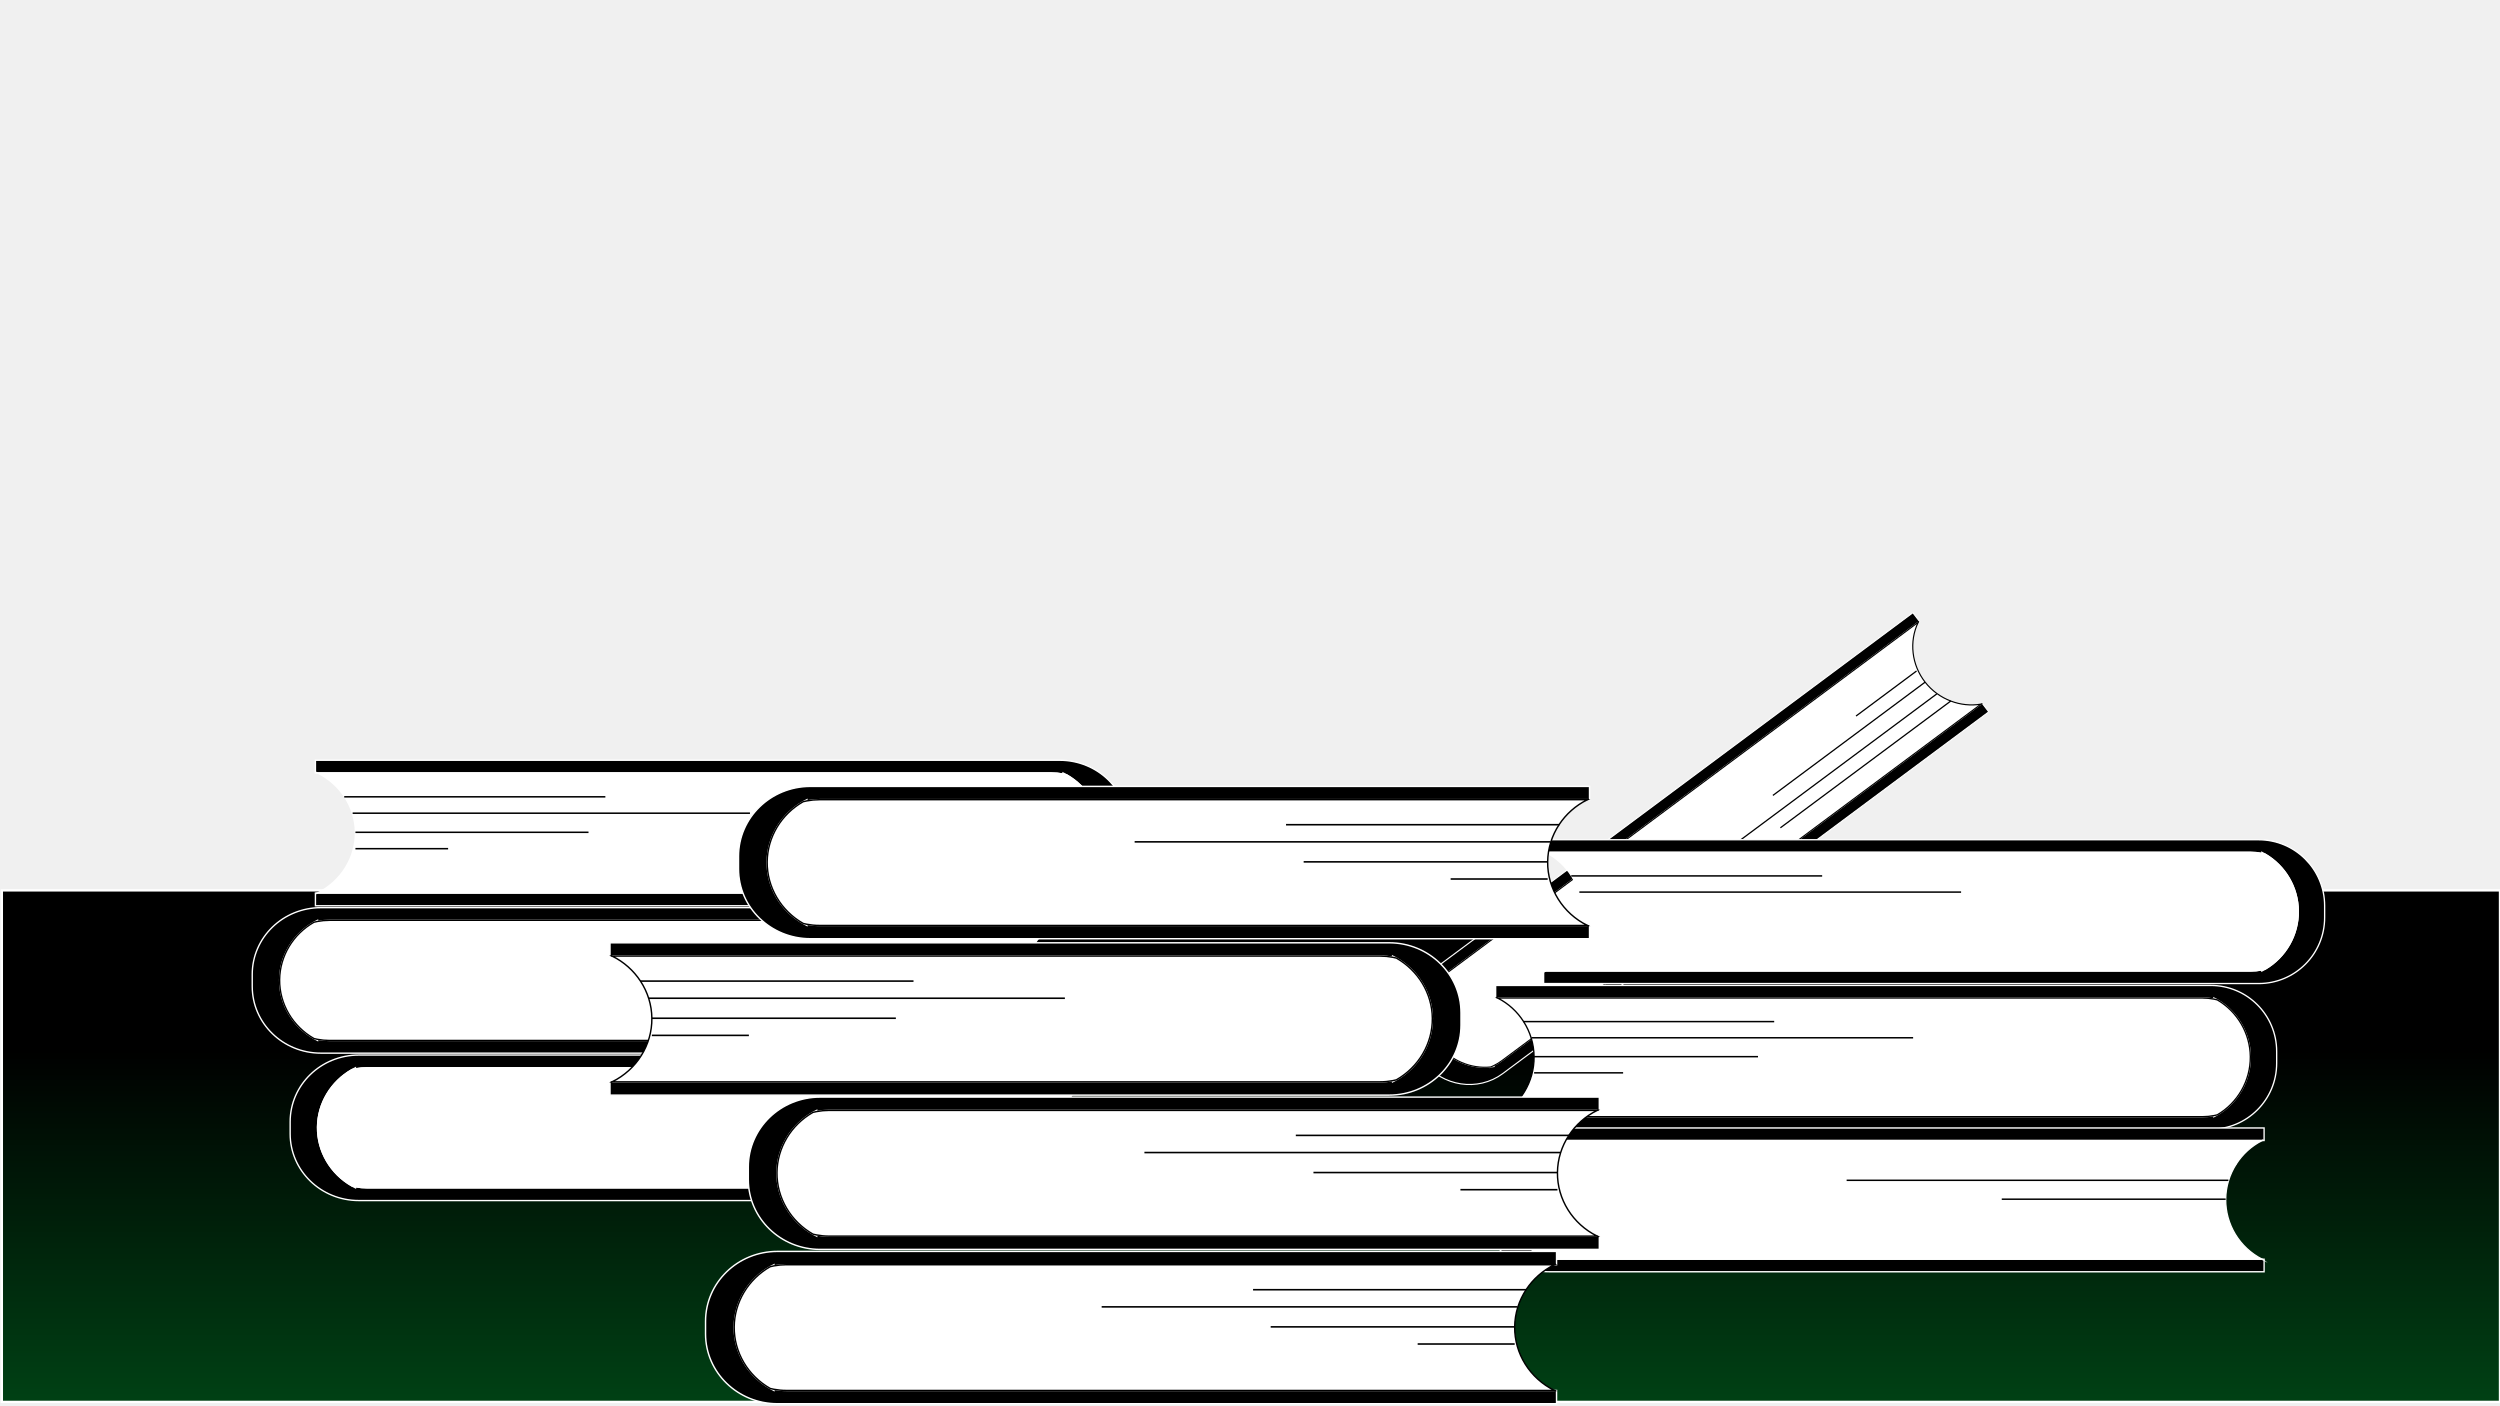
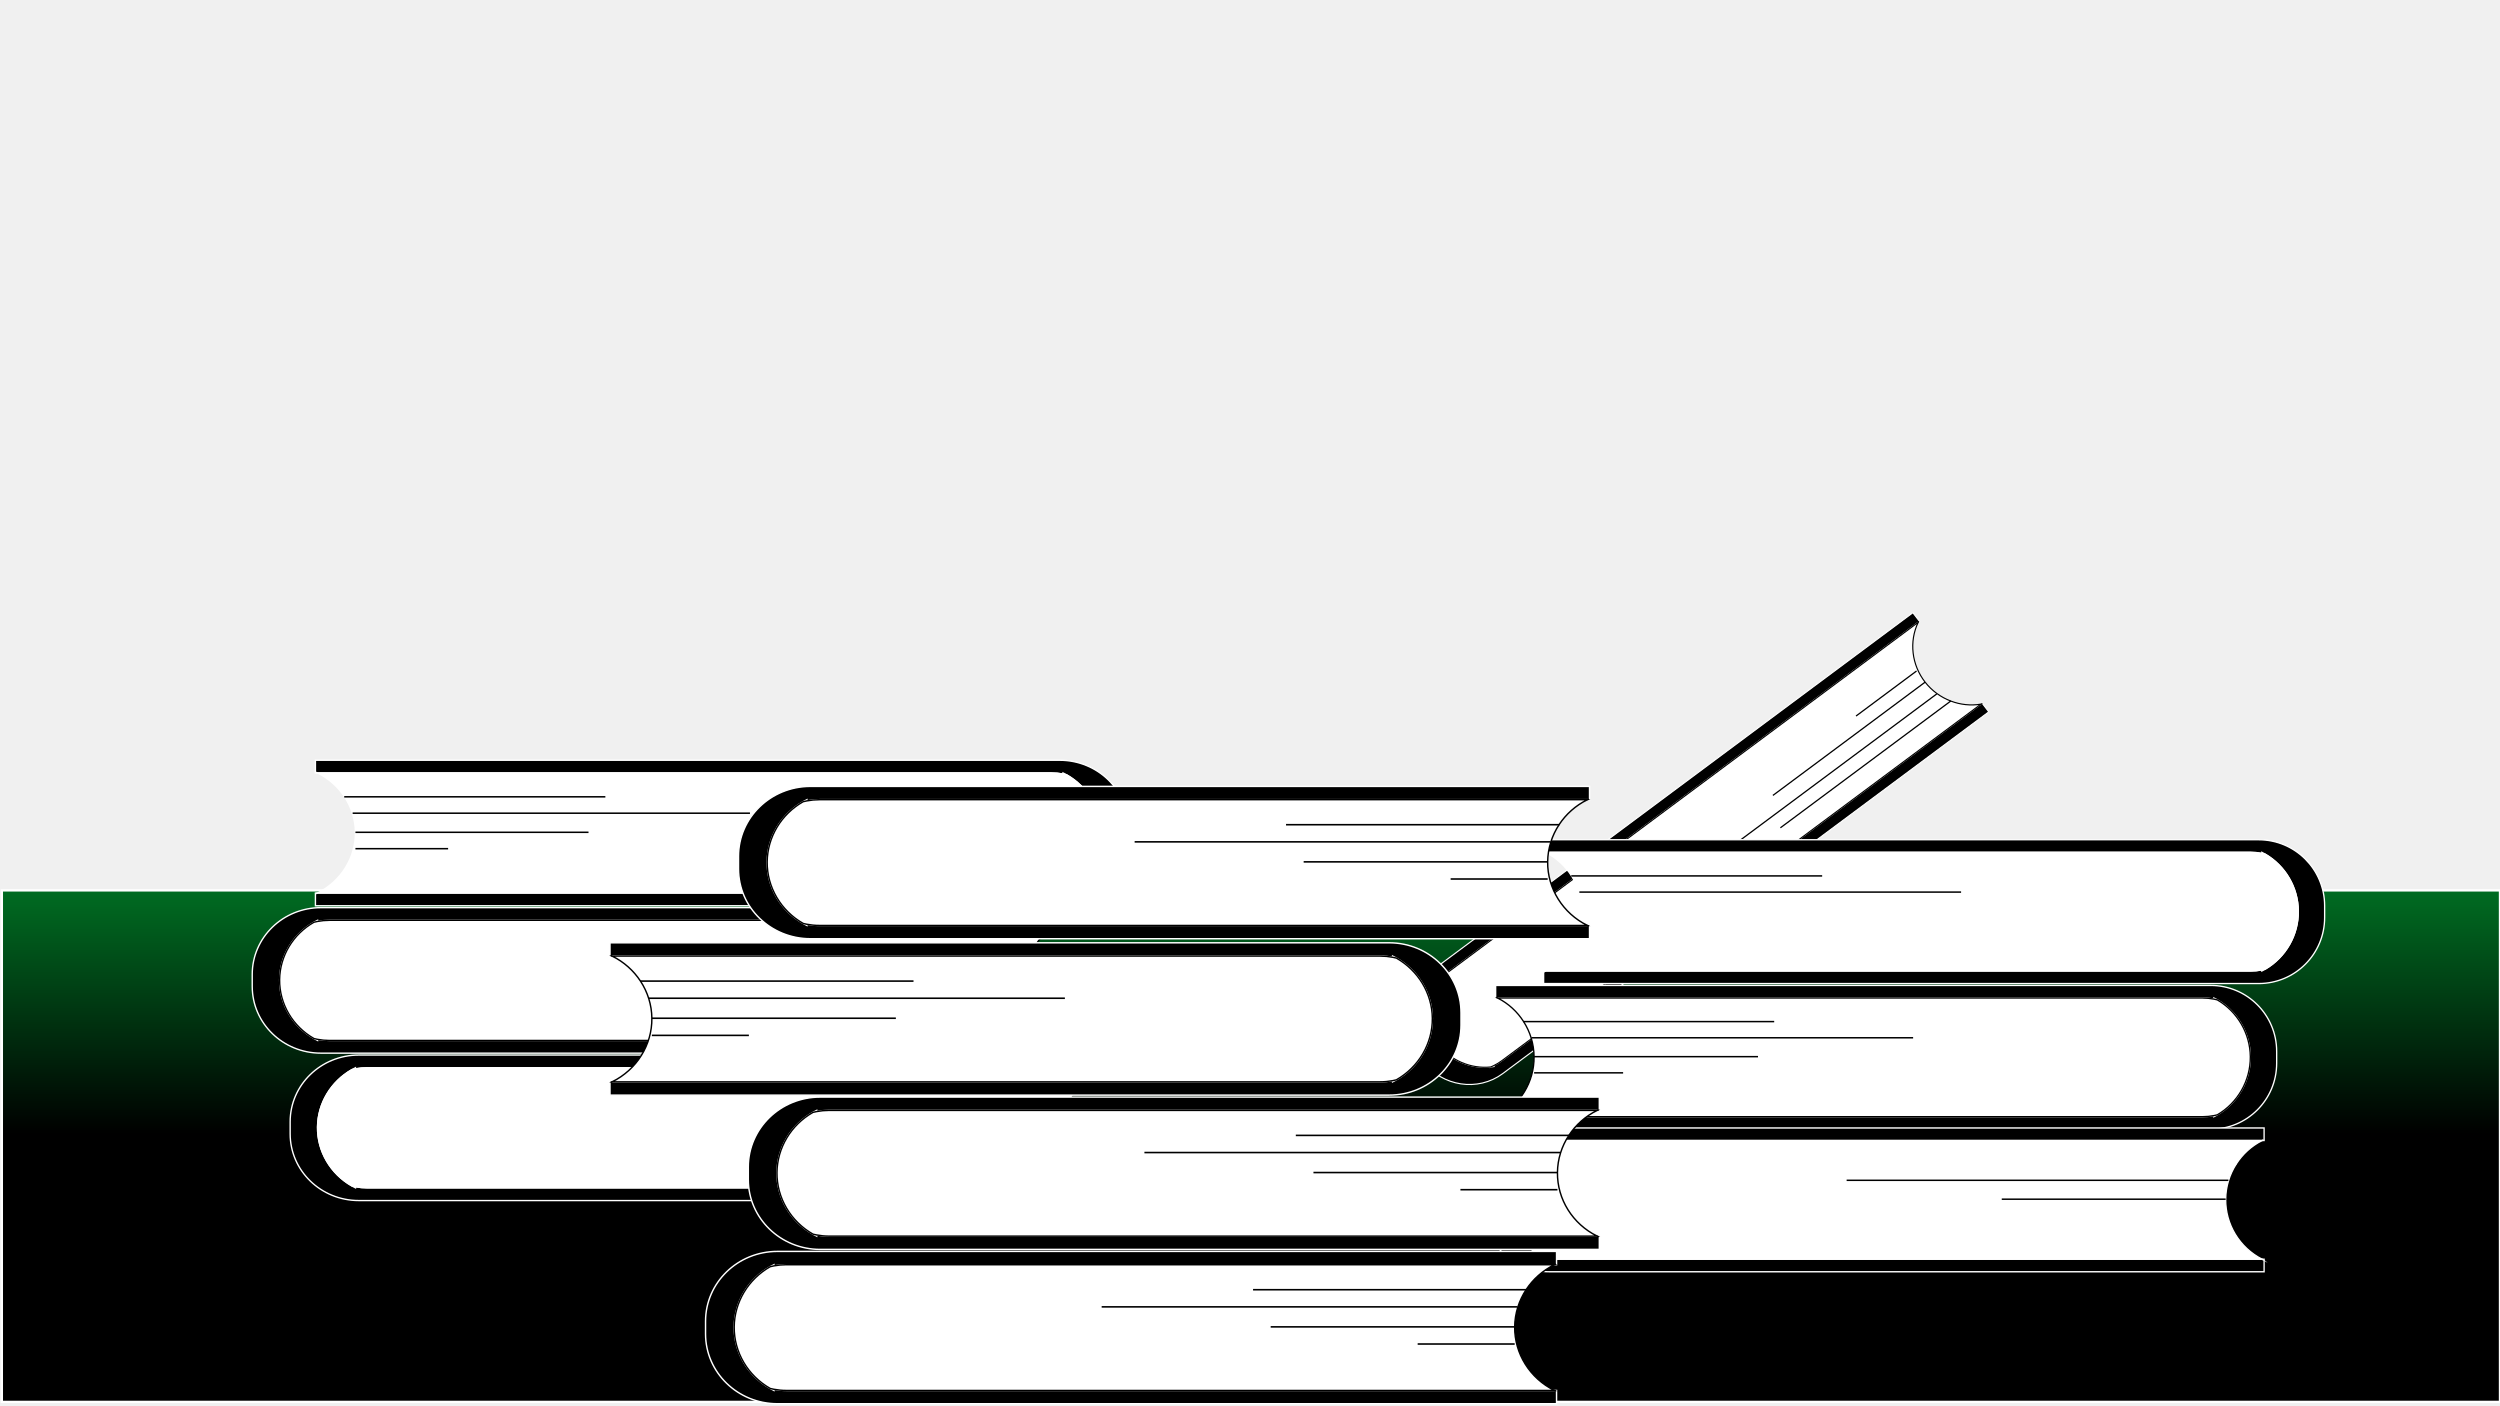
<svg xmlns="http://www.w3.org/2000/svg" id="Layer_1" data-name="Layer 1" viewBox="0 0 1366 768">
  <defs>
    <style>
      .cls-1, .cls-2, .cls-3, .cls-4, .cls-5, .cls-6, .cls-7, .cls-8, .cls-9, .cls-10, .cls-11, .cls-12, .cls-13, .cls-14, .cls-15, .cls-16, .cls-17, .cls-18, .cls-19, .cls-20, .cls-21, .cls-22, .cls-23, .cls-24 {
        stroke-miterlimit: 10;
      }

      .cls-1, .cls-2, .cls-3, .cls-4, .cls-8, .cls-11, .cls-12, .cls-14, .cls-15, .cls-20, .cls-21, .cls-22 {
        fill: none;
      }

      .cls-1, .cls-2, .cls-4, .cls-5, .cls-7, .cls-8, .cls-12, .cls-13, .cls-14, .cls-18, .cls-20, .cls-22, .cls-23 {
        stroke: #000;
      }

      .cls-1, .cls-2, .cls-11, .cls-12, .cls-21, .cls-22 {
        fill-rule: evenodd;
      }

      .cls-1, .cls-7, .cls-16 {
        stroke-width: .79px;
      }

      .cls-2, .cls-5, .cls-17 {
        stroke-width: .63px;
      }

      .cls-3, .cls-4 {
        stroke-width: .82px;
      }

      .cls-3, .cls-6, .cls-9, .cls-10, .cls-11, .cls-15, .cls-16, .cls-17, .cls-19, .cls-21, .cls-24 {
        stroke: #fff;
      }

      .cls-5, .cls-7, .cls-13, .cls-18, .cls-19, .cls-23, .cls-24 {
        fill: #fff;
      }

      .cls-6, .cls-11, .cls-12, .cls-18, .cls-19 {
        stroke-width: .76px;
      }

      .cls-8 {
        stroke-width: .7px;
      }

      .cls-9 {
        fill: url(#linear-gradient);
        stroke-width: 1.29px;
      }

      .cls-10, .cls-21, .cls-22, .cls-23, .cls-24 {
        stroke-width: .74px;
      }

      .cls-14, .cls-15 {
        stroke-width: .84px;
      }

      .cls-20 {
        stroke-width: .88px;
      }
    </style>
-     <linearGradient id="linear-gradient" x1="683.5" y1="1328.83" x2="683.5" y2="573.94" gradientUnits="userSpaceOnUse">
+     <linearGradient id="linear-gradient" x1="683.5" y1="304.83" x2="683.5" y2="619.49" gradientUnits="userSpaceOnUse">
      <stop offset="0" stop-color="#00ff50" />
      <stop offset="1" stop-color="#000" />
    </linearGradient>
  </defs>
  <line class="cls-13" x1="64.5" y1="660" x2="64.5" y2="659.5" />
  <g>
    <rect class="cls-9" x="1" y="486.5" width="1365" height="279.5" />
    <g>
      <g>
        <path class="cls-6" d="m173.51,503.48v-.61c-.67.33-1.32.68-1.96,1.04-11.42,6.51-18.63,18.43-18.76,31.4-.14,13.24,7.12,25.52,18.8,32.16h0c.62.37,1.27.71,1.92,1.03v-.61c2.11.4,4.29.61,6.51.61h401.99v6.94H175.33c-20.71,0-37.51-16.32-37.51-36.47v-6.56c0-20.14,16.79-36.47,37.51-36.47h406.68v6.94H180.02c-2.22,0-4.4.21-6.51.61Z" />
        <path class="cls-18" d="m580.87,568.5H180.02c-2.22,0-4.4-.21-6.51-.61-.64-.12-1.28-.26-1.92-.42h0c-11.68-6.64-18.93-18.92-18.8-32.16.14-12.97,7.34-24.89,18.76-31.4.64-.16,1.3-.31,1.96-.43,2.11-.4,4.29-.61,6.51-.61h400.85c-6.14,3.05-11.19,7.59-14.77,13.05-3.74,5.7-5.88,12.39-5.95,19.39-.15,13.95,7.92,26.84,20.72,33.19Z" />
        <path class="cls-12" d="m581.63,568.87c-.25-.12-.51-.24-.76-.37" />
        <path class="cls-12" d="m581.63,502.5c-.25.12-.51.25-.76.37" />
        <line class="cls-14" x1="566.28" y1="515.92" x2="423.59" y2="515.92" />
        <line class="cls-14" x1="561.68" y1="524.87" x2="344.58" y2="524.87" />
        <line class="cls-14" x1="560.15" y1="535.31" x2="432.8" y2="535.31" />
        <line class="cls-14" x1="560.15" y1="544.26" x2="509.52" y2="544.26" />
      </g>
      <g>
        <path class="cls-6" d="m580.85,422.94v-.61c.67.33,1.32.68,1.96,1.04,11.42,6.51,18.63,18.43,18.76,31.4.14,13.24-7.12,25.52-18.8,32.16h0c-.62.37-1.27.71-1.92,1.03v-.61c-2.11.4-4.29.61-6.51.61H172.35v6.94h406.68c20.71,0,37.51-16.32,37.51-36.47v-6.56c0-20.14-16.79-36.47-37.51-36.47H172.35v6.94h401.99c2.22,0,4.4.21,6.51.61Z" />
        <path class="cls-19" d="m173.49,487.95h400.85c2.22,0,4.4-.21,6.51-.61.64-.12,1.28-.26,1.92-.42h0c11.68-6.64,18.93-18.92,18.8-32.16-.14-12.97-7.34-24.89-18.76-31.4-.64-.16-1.3-.31-1.96-.43-2.11-.4-4.29-.61-6.51-.61H173.49c6.14,3.05,11.19,7.59,14.77,13.05,3.74,5.7,5.88,12.39,5.95,19.39.15,13.95-7.92,26.84-20.72,33.19Z" />
        <path class="cls-11" d="m172.73,488.33c.25-.12.51-.24.76-.37" />
        <path class="cls-11" d="m172.73,421.95c.25.12.51.25.76.37" />
        <line class="cls-14" x1="188.08" y1="435.38" x2="330.77" y2="435.38" />
        <line class="cls-14" x1="192.68" y1="444.33" x2="409.78" y2="444.33" />
        <line class="cls-14" x1="194.21" y1="454.77" x2="321.56" y2="454.77" />
        <line class="cls-14" x1="194.21" y1="463.72" x2="244.85" y2="463.72" />
      </g>
      <g>
        <path class="cls-17" d="m815.98,582.34l.32.42c-.61.1-1.22.18-1.82.24-10.86,1.11-21.78-3.51-28.64-12.28-7-8.96-8.67-20.85-4.51-31.05h0c.22-.55.46-1.1.72-1.64l.32.42c1.17-1.3,2.48-2.5,3.93-3.58l262.52-195.37-3.62-4.73-265.59,197.65c-13.53,10.07-15.98,29.36-5.46,43.09l3.42,4.47c10.51,13.73,30,16.7,43.52,6.63l265.59-197.65-3.62-4.73-262.52,195.37c-1.45,1.08-2.98,2-4.57,2.75Z" />
        <path class="cls-5" d="m1048.09,340.04l-261.78,194.82c-1.45,1.08-2.77,2.28-3.93,3.58-.36.39-.7.8-1.03,1.22h0c-4.16,10.2-2.49,22.1,4.51,31.06,6.86,8.77,17.78,13.39,28.64,12.28.51-.2,1.01-.42,1.5-.66,1.59-.75,3.12-1.67,4.57-2.75l261.78-194.82c-5.6.9-11.27.27-16.45-1.72-5.42-2.06-10.31-5.59-14.01-10.32-7.38-9.44-8.83-22.15-3.79-32.69Z" />
        <path class="cls-2" d="m1048.39,339.42c-.1.2-.21.41-.3.62" />
        <path class="cls-2" d="m1083.02,384.66c-.23.04-.46.08-.69.11" />
        <line class="cls-8" x1="1066" y1="382.96" x2="972.81" y2="452.31" />
        <line class="cls-8" x1="1058.32" y1="379.1" x2="916.54" y2="484.62" />
        <line class="cls-8" x1="1051.87" y1="372.73" x2="968.71" y2="434.62" />
        <line class="cls-8" x1="1047.2" y1="366.63" x2="1014.14" y2="391.24" />
      </g>
      <g>
        <path class="cls-6" d="m194.22,584.02v-.61c-.67.33-1.32.68-1.96,1.04-11.42,6.51-18.63,18.43-18.76,31.4-.14,13.24,7.12,25.52,18.8,32.16h0c.62.37,1.27.71,1.92,1.03v-.61c2.11.4,4.29.61,6.51.61h401.99v6.94H196.05c-20.71,0-37.51-16.32-37.51-36.47v-6.56c0-20.14,16.79-36.47,37.51-36.47h406.68v6.94H200.73c-2.22,0-4.4.21-6.51.61Z" />
        <path class="cls-19" d="m601.58,649.04H200.73c-2.22,0-4.4-.21-6.51-.61-.64-.12-1.28-.26-1.92-.42h0c-11.68-6.64-18.93-18.92-18.8-32.16.14-12.97,7.34-24.89,18.76-31.4.64-.16,1.3-.31,1.96-.43,2.11-.4,4.29-.61,6.51-.61h400.85c-6.14,3.05-11.19,7.59-14.77,13.05-3.74,5.7-5.88,12.39-5.95,19.39-.15,13.95,7.92,26.84,20.72,33.19Z" />
        <path class="cls-11" d="m602.34,649.41c-.25-.12-.51-.24-.76-.37" />
        <path class="cls-11" d="m602.34,583.04c-.25.12-.51.25-.76.37" />
        <line class="cls-15" x1="587" y1="596.46" x2="444.31" y2="596.46" />
        <line class="cls-15" x1="582.4" y1="605.41" x2="365.29" y2="605.41" />
        <line class="cls-15" x1="580.86" y1="615.85" x2="453.51" y2="615.85" />
        <line class="cls-15" x1="580.86" y1="624.8" x2="530.23" y2="624.8" />
      </g>
      <g>
        <path class="cls-10" d="m1209.68,545.9v-.6c.64.32,1.27.67,1.88,1.03,10.97,6.43,17.9,18.21,18.03,31.03.13,13.08-6.84,25.22-18.06,31.78h0c-.6.36-1.22.7-1.84,1.02v-.6c-2.03.4-4.12.6-6.26.6h-386.2s0,6.85,0,6.85h390.71c19.9,0,36.03-16.13,36.03-36.04v-6.49c0-19.91-16.13-36.04-36.03-36.04h-390.71s0,6.85,0,6.85h386.2c2.14,0,4.23.21,6.26.6Z" />
        <path class="cls-23" d="m818.32,610.16h385.1c2.14,0,4.23-.21,6.26-.6.62-.12,1.23-.26,1.84-.41h0c11.22-6.56,18.19-18.7,18.06-31.78-.13-12.82-7.05-24.59-18.03-31.03-.62-.16-1.25-.3-1.88-.43-2.03-.4-4.12-.6-6.26-.6h-385.1c5.9,3.01,10.75,7.5,14.19,12.9,3.6,5.63,5.65,12.25,5.72,19.16.14,13.79-7.61,26.53-19.91,32.8Z" />
        <path class="cls-22" d="m817.59,610.53c.24-.12.49-.24.73-.37" />
        <path class="cls-22" d="m817.59,544.93c.24.12.49.24.73.37" />
        <line class="cls-4" x1="832.33" y1="558.2" x2="969.42" y2="558.2" />
        <line class="cls-4" x1="836.75" y1="567.04" x2="1045.33" y2="567.04" />
        <line class="cls-4" x1="838.23" y1="577.36" x2="960.57" y2="577.36" />
        <line class="cls-4" x1="838.23" y1="586.2" x2="886.87" y2="586.2" />
      </g>
      <g>
        <path class="cls-10" d="m1235.89,466.3v-.6c.64.32,1.27.67,1.88,1.03,10.97,6.43,17.9,18.21,18.03,31.03.13,13.08-6.84,25.22-18.06,31.78h0c-.6.36-1.22.7-1.84,1.02v-.6c-2.03.4-4.12.6-6.26.6h-386.2v6.85h390.71c19.9,0,36.03-16.13,36.03-36.04v-6.49c0-19.91-16.13-36.04-36.03-36.04h-390.71v6.85h386.2c2.14,0,4.23.21,6.26.6Z" />
        <path class="cls-24" d="m844.53,530.56h385.1c2.14,0,4.23-.21,6.26-.6.62-.12,1.23-.26,1.84-.41h0c11.22-6.56,18.19-18.7,18.06-31.78-.13-12.82-7.05-24.59-18.03-31.03-.62-.16-1.25-.3-1.88-.43-2.03-.4-4.12-.6-6.26-.6h-385.1c5.9,3.01,10.75,7.5,14.19,12.9,3.6,5.63,5.65,12.25,5.72,19.16.14,13.79-7.61,26.53-19.91,32.8Z" />
        <path class="cls-21" d="m843.8,530.93c.24-.12.49-.24.73-.37" />
        <path class="cls-21" d="m843.8,465.33c.24.12.49.24.73.37" />
        <line class="cls-4" x1="858.54" y1="478.6" x2="995.63" y2="478.6" />
        <line class="cls-4" x1="862.96" y1="487.44" x2="1071.54" y2="487.44" />
        <line class="cls-3" x1="864.44" y1="497.76" x2="986.79" y2="497.76" />
        <line class="cls-3" x1="864.44" y1="506.6" x2="913.08" y2="506.6" />
      </g>
      <g>
        <path class="cls-10" d="m844.65,623.78v-.6c-.64.32-1.27.67-1.88,1.03-10.97,6.43-17.9,18.21-18.03,31.03-.13,13.08,6.84,25.22,18.06,31.78h0c.6.36,1.22.7,1.84,1.02v-.6c2.03.4,4.12.6,6.26.6h386.2v6.85h-390.71c-19.9,0-36.03-16.13-36.03-36.04v-6.49c0-19.91,16.13-36.04,36.03-36.04h390.71v6.85h-386.2c-2.14,0-4.23.21-6.26.6Z" />
        <path class="cls-24" d="m1236.01,688.03h-385.1c-2.14,0-4.23-.21-6.26-.6-.62-.12-1.23-.26-1.84-.41h0c-11.22-6.56-18.19-18.7-18.06-31.78.13-12.82,7.05-24.59,18.03-31.03.62-.16,1.25-.3,1.88-.43,2.03-.4,4.12-.6,6.26-.6h385.1c-5.9,3.01-10.75,7.5-14.19,12.9-3.6,5.63-5.65,12.25-5.72,19.16-.14,13.79,7.61,26.53,19.91,32.8Z" />
        <path class="cls-21" d="m1236.01,688.03c.24.13.49.25.73.37" />
        <path class="cls-21" d="m1236.01,623.18c.24-.13.49-.25.73-.37" />
        <line class="cls-3" x1="1222" y1="636.07" x2="1084.91" y2="636.07" />
        <line class="cls-4" x1="1217.58" y1="644.92" x2="1009" y2="644.92" />
        <line class="cls-4" x1="1216.11" y1="655.24" x2="1093.76" y2="655.24" />
        <line class="cls-3" x1="1216.11" y1="664.08" x2="1167.46" y2="664.08" />
      </g>
      <g>
        <path class="cls-16" d="m760.94,523.05v-.64c.7.34,1.38.71,2.05,1.09,11.96,6.82,19.5,19.29,19.64,32.87.14,13.86-7.45,26.72-19.68,33.66h0c-.65.38-1.33.74-2.01,1.08v-.64c-2.21.42-4.49.64-6.82.64h-420.82v7.26h425.73c21.68,0,39.26-17.09,39.26-38.18v-6.87c0-21.09-17.58-38.18-39.26-38.18h-425.73v7.26h420.82c2.33,0,4.61.22,6.82.64Z" />
        <path class="cls-7" d="m334.49,591.11h419.63c2.33,0,4.61-.22,6.82-.64.67-.12,1.34-.27,2.01-.44h0c12.22-6.95,19.82-19.81,19.68-33.66-.14-13.58-7.69-26.05-19.64-32.87-.67-.17-1.36-.32-2.05-.45-2.21-.42-4.49-.64-6.82-.64h-419.63c6.42,3.19,11.72,7.95,15.46,13.66,3.92,5.96,6.15,12.98,6.23,20.3.15,14.61-8.3,28.1-21.69,34.74Z" />
        <path class="cls-1" d="m333.7,591.5c.27-.12.53-.25.8-.39" />
        <path class="cls-1" d="m333.7,522.02c.27.12.53.26.8.39" />
        <line class="cls-20" x1="349.76" y1="536.07" x2="499.14" y2="536.07" />
        <line class="cls-20" x1="354.58" y1="545.44" x2="581.85" y2="545.44" />
        <line class="cls-20" x1="356.18" y1="556.37" x2="489.5" y2="556.37" />
        <line class="cls-20" x1="356.18" y1="565.73" x2="409.19" y2="565.73" />
      </g>
      <g>
        <path class="cls-16" d="m422.86,691.68v-.64c-.7.34-1.38.71-2.05,1.09-11.96,6.82-19.5,19.29-19.64,32.87-.14,13.86,7.45,26.72,19.68,33.66h0c.65.38,1.33.74,2.01,1.08v-.64c2.21.42,4.49.64,6.82.64h420.82v7.26h-425.73c-21.68,0-39.26-17.09-39.26-38.18v-6.87c0-21.09,17.58-38.18,39.26-38.18h425.73v7.26h-420.82c-2.33,0-4.61.22-6.82.64Z" />
        <path class="cls-7" d="m849.31,759.74h-419.63c-2.33,0-4.61-.22-6.82-.64-.67-.12-1.34-.27-2.01-.44h0c-12.22-6.95-19.82-19.81-19.68-33.66.14-13.58,7.69-26.05,19.64-32.87.67-.17,1.36-.32,2.05-.45,2.21-.42,4.49-.64,6.82-.64h419.63c-6.42,3.19-11.72,7.95-15.46,13.66-3.92,5.96-6.15,12.98-6.23,20.3-.15,14.61,8.3,28.1,21.69,34.74Z" />
        <path class="cls-1" d="m850.11,760.13c-.27-.12-.53-.25-.8-.39" />
        <path class="cls-1" d="m850.11,690.65c-.27.12-.53.26-.8.39" />
        <line class="cls-20" x1="834.04" y1="704.7" x2="684.67" y2="704.7" />
        <line class="cls-20" x1="829.23" y1="714.07" x2="601.95" y2="714.07" />
        <line class="cls-20" x1="827.62" y1="725" x2="694.3" y2="725" />
        <line class="cls-20" x1="827.62" y1="734.37" x2="774.61" y2="734.37" />
      </g>
      <g>
        <path class="cls-16" d="m440.88,437.6v-.64c-.7.34-1.38.71-2.05,1.09-11.96,6.82-19.5,19.29-19.64,32.87-.14,13.86,7.45,26.72,19.68,33.66h0c.65.38,1.33.74,2.01,1.08v-.64c2.21.42,4.49.64,6.82.64h420.82v7.26h-425.73c-21.68,0-39.26-17.09-39.26-38.18v-6.87c0-21.09,17.58-38.18,39.26-38.18h425.73v7.26h-420.82c-2.33,0-4.61.22-6.82.64Z" />
        <path class="cls-7" d="m867.33,505.66h-419.63c-2.33,0-4.61-.22-6.82-.64-.67-.12-1.34-.27-2.01-.44h0c-12.22-6.95-19.82-19.81-19.68-33.66.14-13.58,7.69-26.05,19.64-32.87.67-.17,1.36-.32,2.05-.45,2.21-.42,4.49-.64,6.82-.64h419.63c-6.42,3.19-11.72,7.95-15.46,13.66-3.92,5.96-6.15,12.98-6.23,20.3-.15,14.61,8.3,28.1,21.69,34.74Z" />
        <path class="cls-1" d="m868.13,506.05c-.27-.12-.53-.25-.8-.39" />
        <path class="cls-1" d="m868.13,436.57c-.27.12-.53.26-.8.39" />
        <line class="cls-20" x1="852.06" y1="450.62" x2="702.69" y2="450.62" />
        <line class="cls-20" x1="847.25" y1="459.99" x2="619.97" y2="459.99" />
        <line class="cls-20" x1="845.64" y1="470.92" x2="712.32" y2="470.92" />
        <line class="cls-20" x1="845.64" y1="480.29" x2="792.63" y2="480.29" />
      </g>
      <g>
        <path class="cls-16" d="m446.23,607.36v-.64c-.7.34-1.38.71-2.05,1.09-11.96,6.82-19.5,19.29-19.64,32.87-.14,13.86,7.45,26.72,19.68,33.66h0c.65.38,1.33.74,2.01,1.08v-.64c2.21.42,4.49.64,6.82.64h420.82v7.26h-425.73c-21.68,0-39.26-17.09-39.26-38.18v-6.87c0-21.09,17.58-38.18,39.26-38.18h425.73v7.26h-420.82c-2.33,0-4.61.22-6.82.64Z" />
        <path class="cls-7" d="m872.68,675.42h-419.63c-2.33,0-4.61-.22-6.82-.64-.67-.12-1.34-.27-2.01-.44h0c-12.22-6.95-19.82-19.81-19.68-33.66.14-13.58,7.69-26.05,19.64-32.87.67-.17,1.36-.32,2.05-.45,2.21-.42,4.49-.64,6.82-.64h419.63c-6.42,3.19-11.72,7.95-15.46,13.66-3.92,5.96-6.15,12.98-6.23,20.3-.15,14.61,8.3,28.1,21.69,34.74Z" />
        <path class="cls-1" d="m873.47,675.81c-.27-.12-.53-.25-.8-.39" />
        <path class="cls-1" d="m873.47,606.33c-.27.12-.53.26-.8.39" />
        <line class="cls-20" x1="857.41" y1="620.38" x2="708.03" y2="620.38" />
        <line class="cls-20" x1="852.59" y1="629.75" x2="625.31" y2="629.75" />
        <line class="cls-20" x1="850.99" y1="640.68" x2="717.67" y2="640.68" />
        <line class="cls-20" x1="850.99" y1="650.05" x2="797.98" y2="650.05" />
      </g>
    </g>
  </g>
</svg>
